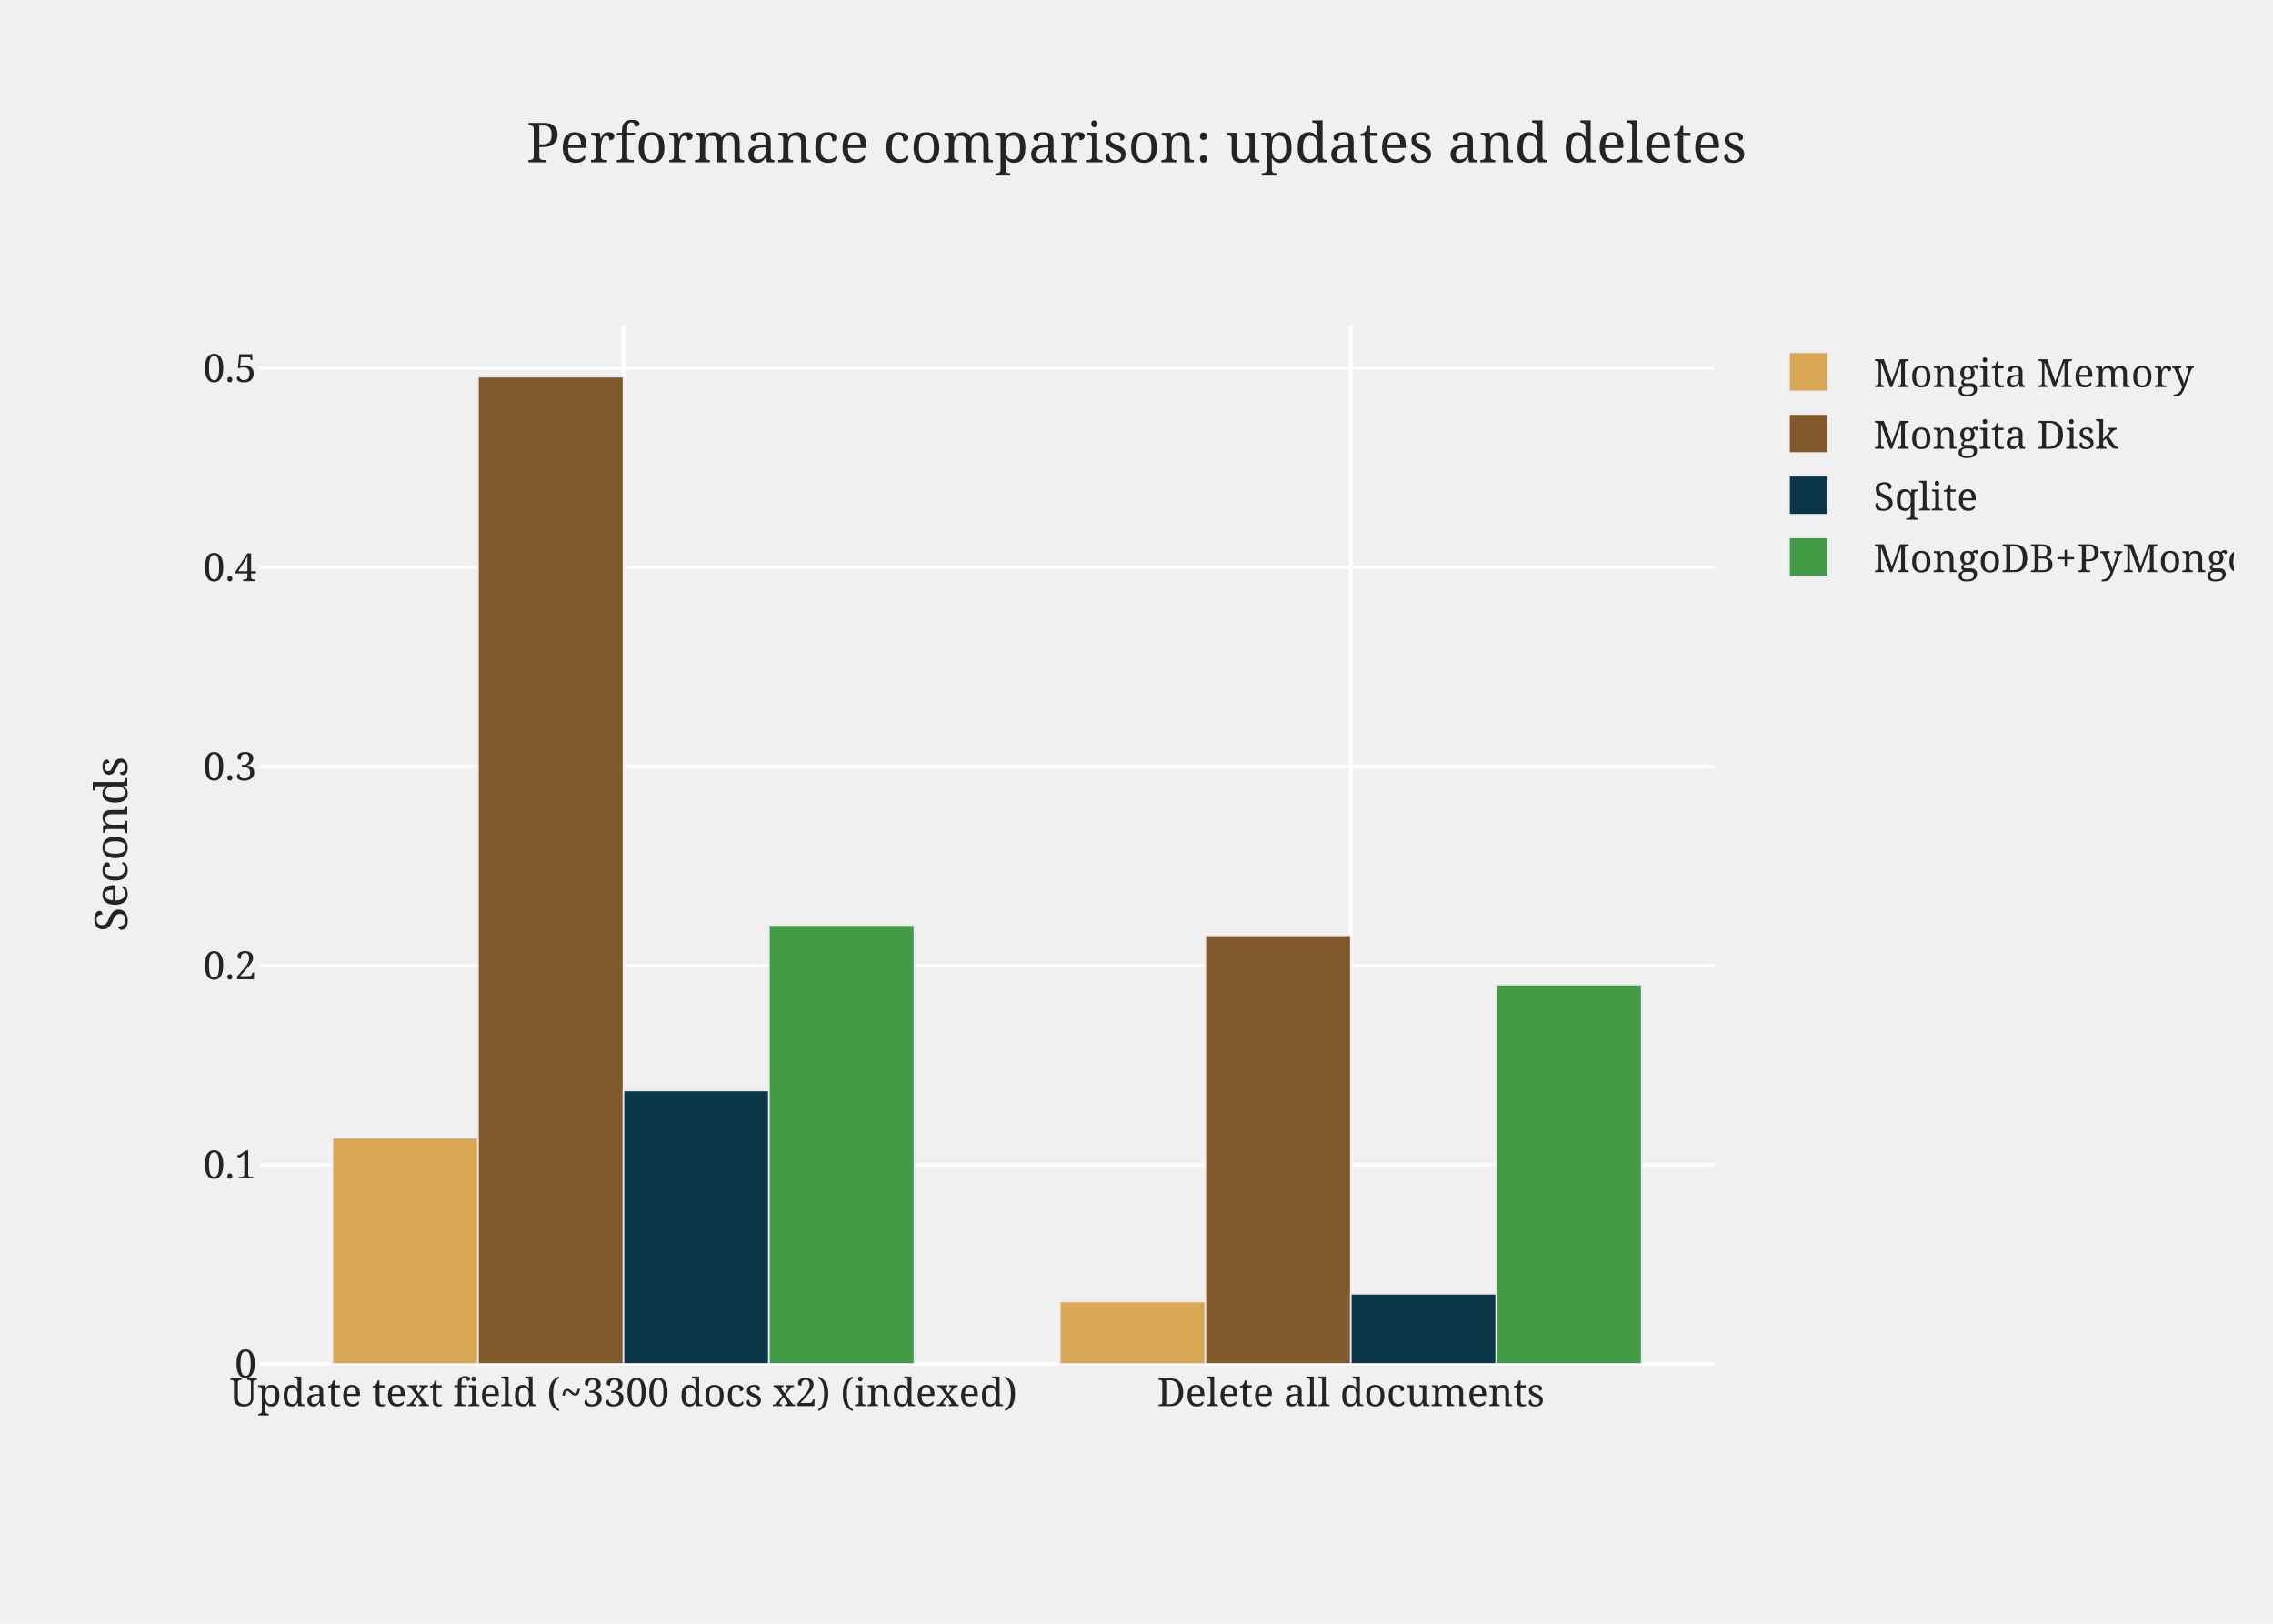
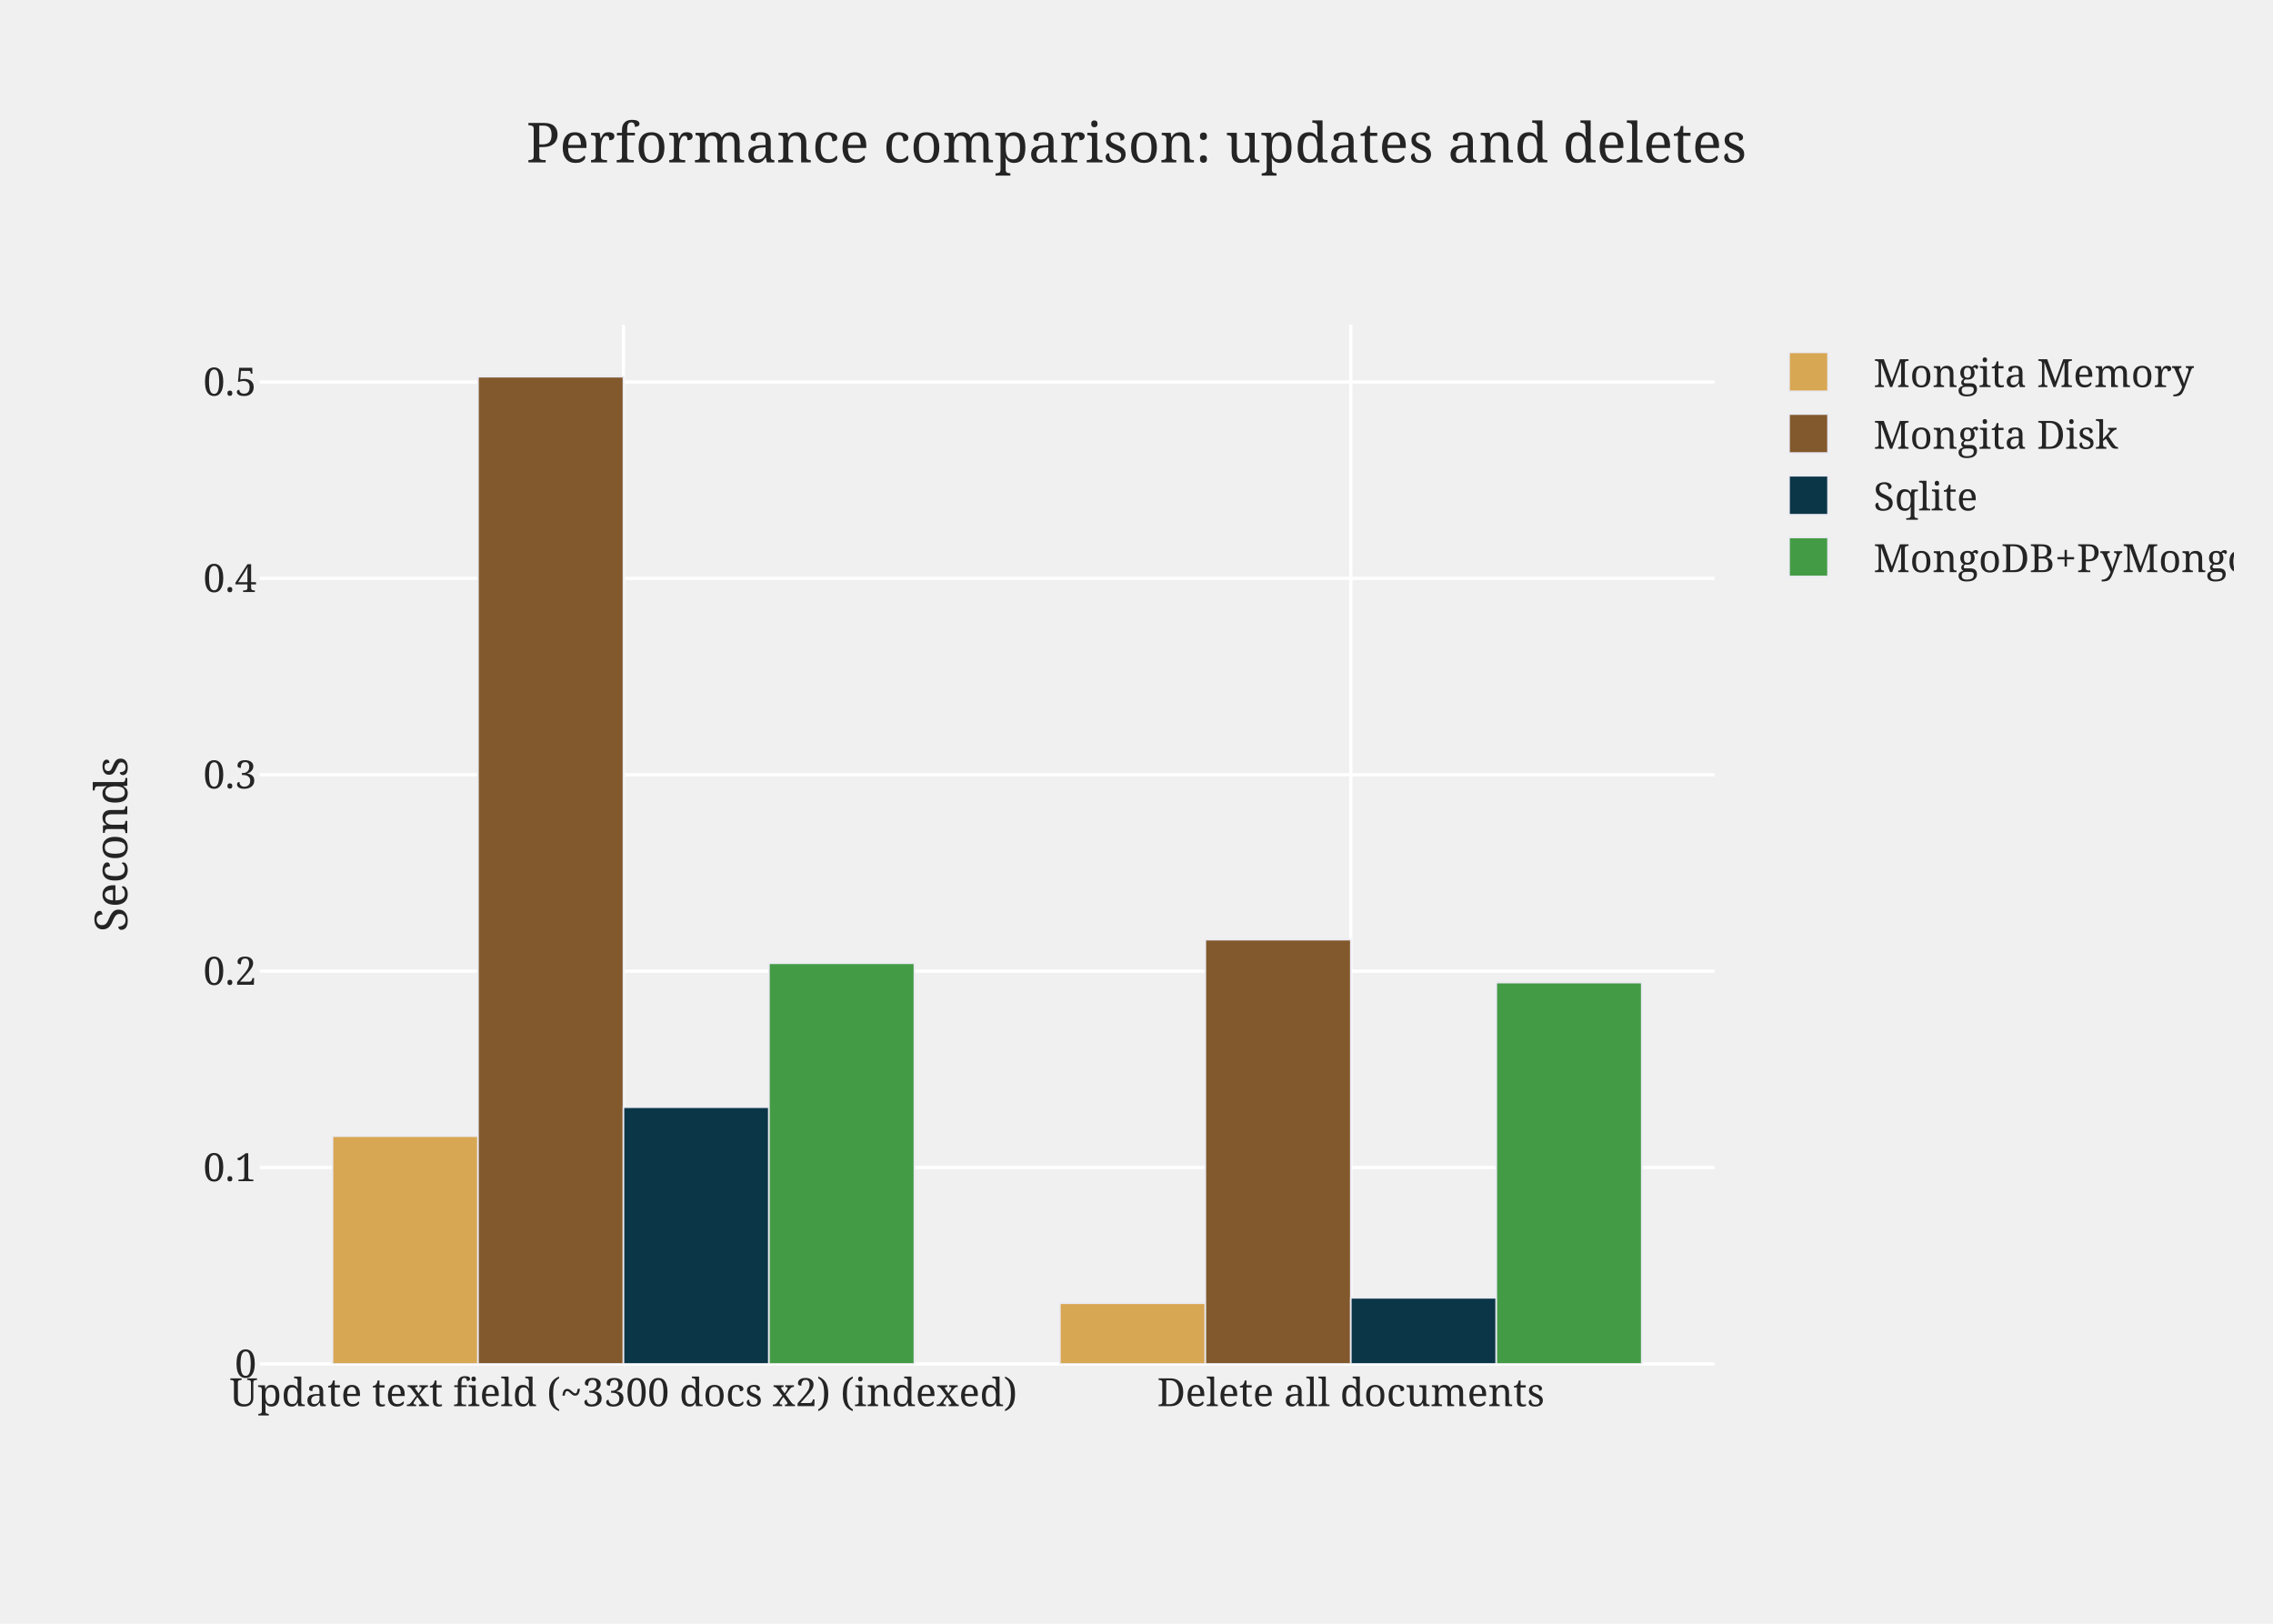
<svg xmlns="http://www.w3.org/2000/svg" class="main-svg" width="700" height="500" style="" viewBox="0 0 700 500">
  <rect x="0" y="0" width="700" height="500" style="fill: rgb(240, 240, 240); fill-opacity: 1;" />
-   <defs id="defs-9c4d01">
+   <defs id="defs-e22813">
    <g class="clips">
-       <clipPath id="clip9c4d01xyplot" class="plotclip">
+       <clipPath id="clipe22813xyplot" class="plotclip">
        <rect width="448" height="320" />
      </clipPath>
-       <clipPath class="axesclip" id="clip9c4d01x">
+       <clipPath class="axesclip" id="clipe22813x">
        <rect x="80" y="0" width="448" height="500" />
      </clipPath>
-       <clipPath class="axesclip" id="clip9c4d01y">
+       <clipPath class="axesclip" id="clipe22813y">
        <rect x="0" y="100" width="700" height="320" />
      </clipPath>
-       <clipPath class="axesclip" id="clip9c4d01xy">
+       <clipPath class="axesclip" id="clipe22813xy">
        <rect x="80" y="100" width="448" height="320" />
      </clipPath>
    </g>
    <g class="gradients" />
  </defs>
  <g class="bglayer" />
  <g class="layer-below">
    <g class="imagelayer" />
    <g class="shapelayer" />
  </g>
  <g class="cartesianlayer">
    <g class="subplot xy">
      <g class="layer-subplot">
        <g class="shapelayer" />
        <g class="imagelayer" />
      </g>
      <g class="gridlayer">
        <g class="x">
          <path class="xgrid crisp" transform="translate(192,0)" d="M0,100v320" style="stroke: rgb(255, 255, 255); stroke-opacity: 1; stroke-width: 1px;" />
          <path class="xgrid crisp" transform="translate(416,0)" d="M0,100v320" style="stroke: rgb(255, 255, 255); stroke-opacity: 1; stroke-width: 1px;" />
        </g>
        <g class="y">
-           <path class="ygrid crisp" transform="translate(0,358.69)" d="M80,0h448" style="stroke: rgb(255, 255, 255); stroke-opacity: 1; stroke-width: 1px;" />
-           <path class="ygrid crisp" transform="translate(0,297.37)" d="M80,0h448" style="stroke: rgb(255, 255, 255); stroke-opacity: 1; stroke-width: 1px;" />
-           <path class="ygrid crisp" transform="translate(0,236.06)" d="M80,0h448" style="stroke: rgb(255, 255, 255); stroke-opacity: 1; stroke-width: 1px;" />
-           <path class="ygrid crisp" transform="translate(0,174.75)" d="M80,0h448" style="stroke: rgb(255, 255, 255); stroke-opacity: 1; stroke-width: 1px;" />
-           <path class="ygrid crisp" transform="translate(0,113.43)" d="M80,0h448" style="stroke: rgb(255, 255, 255); stroke-opacity: 1; stroke-width: 1px;" />
+           <path class="ygrid crisp" transform="translate(0,359.52)" d="M80,0h448" style="stroke: rgb(255, 255, 255); stroke-opacity: 1; stroke-width: 1px;" />
+           <path class="ygrid crisp" transform="translate(0,299.05)" d="M80,0h448" style="stroke: rgb(255, 255, 255); stroke-opacity: 1; stroke-width: 1px;" />
+           <path class="ygrid crisp" transform="translate(0,238.57)" d="M80,0h448" style="stroke: rgb(255, 255, 255); stroke-opacity: 1; stroke-width: 1px;" />
+           <path class="ygrid crisp" transform="translate(0,178.1)" d="M80,0h448" style="stroke: rgb(255, 255, 255); stroke-opacity: 1; stroke-width: 1px;" />
+           <path class="ygrid crisp" transform="translate(0,117.62)" d="M80,0h448" style="stroke: rgb(255, 255, 255); stroke-opacity: 1; stroke-width: 1px;" />
        </g>
      </g>
      <g class="zerolinelayer">
        <path class="yzl zl crisp" transform="translate(0,420)" d="M80,0h448" style="stroke: rgb(255, 255, 255); stroke-opacity: 1; stroke-width: 1px;" />
      </g>
      <path class="xlines-below" />
      <path class="ylines-below" />
      <g class="overlines-below" />
      <g class="xaxislayer-below" />
      <g class="yaxislayer-below" />
      <g class="overaxes-below" />
-       <g class="plot" transform="translate(80,100)" clip-path="url('#clip9c4d01xyplot')">
+       <g class="plot" transform="translate(80,100)" clip-path="url('#clipe22813xyplot')">
        <g class="barlayer mlayer">
          <g class="trace bars" style="opacity: 1;">
            <g class="points">
              <g class="point">
-                 <path d="M22.4,320V250.36H67.2V320Z" style="vector-effect: non-scaling-stroke; opacity: 1; stroke-width: 0.5px; fill: rgb(216, 167, 83); fill-opacity: 1; stroke: rgb(234, 234, 242); stroke-opacity: 1;" />
-               </g>
-               <g class="point">
-                 <path d="M246.4,320V300.79H291.2V320Z" style="vector-effect: non-scaling-stroke; opacity: 1; stroke-width: 0.5px; fill: rgb(216, 167, 83); fill-opacity: 1; stroke: rgb(234, 234, 242); stroke-opacity: 1;" />
+                 <path d="M22.4,320V249.86H67.2V320Z" style="vector-effect: non-scaling-stroke; opacity: 1; stroke-width: 0.5px; fill: rgb(216, 167, 83); fill-opacity: 1; stroke: rgb(234, 234, 242); stroke-opacity: 1;" />
+               </g>
+               <g class="point">
+                 <path d="M246.4,320V301.3H291.2V320Z" style="vector-effect: non-scaling-stroke; opacity: 1; stroke-width: 0.5px; fill: rgb(216, 167, 83); fill-opacity: 1; stroke: rgb(234, 234, 242); stroke-opacity: 1;" />
              </g>
            </g>
          </g>
          <g class="trace bars" style="opacity: 1;">
            <g class="points">
              <g class="point">
                <path d="M67.2,320V16H112V320Z" style="vector-effect: non-scaling-stroke; opacity: 1; stroke-width: 0.5px; fill: rgb(130, 89, 44); fill-opacity: 1; stroke: rgb(234, 234, 242); stroke-opacity: 1;" />
              </g>
              <g class="point">
-                 <path d="M291.2,320V188.04H336V320Z" style="vector-effect: non-scaling-stroke; opacity: 1; stroke-width: 0.5px; fill: rgb(130, 89, 44); fill-opacity: 1; stroke: rgb(234, 234, 242); stroke-opacity: 1;" />
-               </g>
-             </g>
-           </g>
-           <g class="trace bars" style="opacity: 1;">
-             <g class="points">
-               <g class="point">
-                 <path d="M112,320V235.8H156.8V320Z" style="vector-effect: non-scaling-stroke; opacity: 1; stroke-width: 0.5px; fill: rgb(11, 54, 71); fill-opacity: 1; stroke: rgb(234, 234, 242); stroke-opacity: 1;" />
-               </g>
-               <g class="point">
-                 <path d="M336,320V298.39H380.8V320Z" style="vector-effect: non-scaling-stroke; opacity: 1; stroke-width: 0.5px; fill: rgb(11, 54, 71); fill-opacity: 1; stroke: rgb(234, 234, 242); stroke-opacity: 1;" />
-               </g>
-             </g>
-           </g>
-           <g class="trace bars" style="opacity: 1;">
-             <g class="points">
-               <g class="point">
-                 <path d="M156.8,320V184.89H201.6V320Z" style="vector-effect: non-scaling-stroke; opacity: 1; stroke-width: 0.5px; fill: rgb(68, 155, 69); fill-opacity: 1; stroke: rgb(234, 234, 242); stroke-opacity: 1;" />
-               </g>
-               <g class="point">
-                 <path d="M380.8,320V203.2H425.6V320Z" style="vector-effect: non-scaling-stroke; opacity: 1; stroke-width: 0.5px; fill: rgb(68, 155, 69); fill-opacity: 1; stroke: rgb(234, 234, 242); stroke-opacity: 1;" />
+                 <path d="M291.2,320V189.35H336V320Z" style="vector-effect: non-scaling-stroke; opacity: 1; stroke-width: 0.5px; fill: rgb(130, 89, 44); fill-opacity: 1; stroke: rgb(234, 234, 242); stroke-opacity: 1;" />
+               </g>
+             </g>
+           </g>
+           <g class="trace bars" style="opacity: 1;">
+             <g class="points">
+               <g class="point">
+                 <path d="M112,320V240.94H156.8V320Z" style="vector-effect: non-scaling-stroke; opacity: 1; stroke-width: 0.5px; fill: rgb(11, 54, 71); fill-opacity: 1; stroke: rgb(234, 234, 242); stroke-opacity: 1;" />
+               </g>
+               <g class="point">
+                 <path d="M336,320V299.64H380.8V320Z" style="vector-effect: non-scaling-stroke; opacity: 1; stroke-width: 0.5px; fill: rgb(11, 54, 71); fill-opacity: 1; stroke: rgb(234, 234, 242); stroke-opacity: 1;" />
+               </g>
+             </g>
+           </g>
+           <g class="trace bars" style="opacity: 1;">
+             <g class="points">
+               <g class="point">
+                 <path d="M156.8,320V196.62H201.6V320Z" style="vector-effect: non-scaling-stroke; opacity: 1; stroke-width: 0.5px; fill: rgb(68, 155, 69); fill-opacity: 1; stroke: rgb(234, 234, 242); stroke-opacity: 1;" />
+               </g>
+               <g class="point">
+                 <path d="M380.8,320V202.57H425.6V320Z" style="vector-effect: non-scaling-stroke; opacity: 1; stroke-width: 0.5px; fill: rgb(68, 155, 69); fill-opacity: 1; stroke: rgb(234, 234, 242); stroke-opacity: 1;" />
              </g>
            </g>
          </g>
        </g>
      </g>
      <g class="overplot" />
      <path class="xlines-above crisp" d="M0,0" style="fill: none;" />
      <path class="ylines-above crisp" d="M0,0" style="fill: none;" />
      <g class="overlines-above" />
      <g class="xaxislayer-above">
        <g class="xtick">
          <text text-anchor="middle" x="0" y="433" transform="translate(192,0)" style="font-family: Garamond; font-size: 12px; fill: rgb(36, 36, 36); fill-opacity: 1; white-space: pre;">Update text field (~3300 docs x2) (indexed)</text>
        </g>
        <g class="xtick">
          <text text-anchor="middle" x="0" y="433" transform="translate(416,0)" style="font-family: Garamond; font-size: 12px; fill: rgb(36, 36, 36); fill-opacity: 1; white-space: pre;">Delete all documents</text>
        </g>
      </g>
      <g class="yaxislayer-above">
        <g class="ytick">
          <text text-anchor="end" x="79" y="4.2" transform="translate(0,420)" style="font-family: Garamond; font-size: 12px; fill: rgb(36, 36, 36); fill-opacity: 1; white-space: pre;">0</text>
        </g>
        <g class="ytick">
-           <text text-anchor="end" x="79" y="4.2" transform="translate(0,358.69)" style="font-family: Garamond; font-size: 12px; fill: rgb(36, 36, 36); fill-opacity: 1; white-space: pre;">0.1</text>
-         </g>
-         <g class="ytick">
-           <text text-anchor="end" x="79" y="4.2" transform="translate(0,297.37)" style="font-family: Garamond; font-size: 12px; fill: rgb(36, 36, 36); fill-opacity: 1; white-space: pre;">0.2</text>
-         </g>
-         <g class="ytick">
-           <text text-anchor="end" x="79" y="4.2" transform="translate(0,236.06)" style="font-family: Garamond; font-size: 12px; fill: rgb(36, 36, 36); fill-opacity: 1; white-space: pre;">0.3</text>
-         </g>
-         <g class="ytick">
-           <text text-anchor="end" x="79" y="4.2" transform="translate(0,174.75)" style="font-family: Garamond; font-size: 12px; fill: rgb(36, 36, 36); fill-opacity: 1; white-space: pre;">0.4</text>
-         </g>
-         <g class="ytick">
-           <text text-anchor="end" x="79" y="4.2" transform="translate(0,113.43)" style="font-family: Garamond; font-size: 12px; fill: rgb(36, 36, 36); fill-opacity: 1; white-space: pre;">0.5</text>
+           <text text-anchor="end" x="79" y="4.2" transform="translate(0,359.52)" style="font-family: Garamond; font-size: 12px; fill: rgb(36, 36, 36); fill-opacity: 1; white-space: pre;">0.1</text>
+         </g>
+         <g class="ytick">
+           <text text-anchor="end" x="79" y="4.2" transform="translate(0,299.05)" style="font-family: Garamond; font-size: 12px; fill: rgb(36, 36, 36); fill-opacity: 1; white-space: pre;">0.2</text>
+         </g>
+         <g class="ytick">
+           <text text-anchor="end" x="79" y="4.2" transform="translate(0,238.57)" style="font-family: Garamond; font-size: 12px; fill: rgb(36, 36, 36); fill-opacity: 1; white-space: pre;">0.3</text>
+         </g>
+         <g class="ytick">
+           <text text-anchor="end" x="79" y="4.2" transform="translate(0,178.1)" style="font-family: Garamond; font-size: 12px; fill: rgb(36, 36, 36); fill-opacity: 1; white-space: pre;">0.4</text>
+         </g>
+         <g class="ytick">
+           <text text-anchor="end" x="79" y="4.2" transform="translate(0,117.62)" style="font-family: Garamond; font-size: 12px; fill: rgb(36, 36, 36); fill-opacity: 1; white-space: pre;">0.5</text>
        </g>
      </g>
      <g class="overaxes-above" />
    </g>
  </g>
  <g class="polarlayer" />
  <g class="ternarylayer" />
  <g class="geolayer" />
  <g class="funnelarealayer" />
  <g class="pielayer" />
  <g class="treemaplayer" />
  <g class="sunburstlayer" />
  <g class="glimages" />
-   <defs id="topdefs-9c4d01">
+   <defs id="topdefs-e22813">
    <g class="clips" />
-     <clipPath id="legend9c4d01">
+     <clipPath id="legende22813">
      <rect width="151" height="86" x="0" y="0" />
    </clipPath>
  </defs>
  <g class="layer-above">
    <g class="imagelayer" />
    <g class="shapelayer" />
  </g>
  <g class="infolayer">
    <g class="legend" pointer-events="all" transform="translate(536.96,100)">
      <rect class="bg" shape-rendering="crispEdges" width="151" height="86" x="0" y="0" style="stroke: rgb(68, 68, 68); stroke-opacity: 1; fill: rgb(240, 240, 240); fill-opacity: 1; stroke-width: 0px;" />
-       <g class="scrollbox" transform="" clip-path="url('#legend9c4d01')">
+       <g class="scrollbox" transform="" clip-path="url('#legende22813')">
        <g class="groups">
          <g class="traces" transform="translate(0,14.5)" style="opacity: 1;">
            <text class="legendtext" text-anchor="start" x="40" y="4.68" style="font-family: Garamond; font-size: 12px; fill: rgb(36, 36, 36); fill-opacity: 1; white-space: pre;">Mongita Memory</text>
            <g class="layers" style="opacity: 1;">
              <g class="legendfill" />
              <g class="legendlines" />
              <g class="legendsymbols">
                <g class="legendpoints">
                  <path class="legendundefined" d="M6,6H-6V-6H6Z" transform="translate(20,0)" style="stroke-width: 0.5px; fill: rgb(216, 167, 83); fill-opacity: 1; stroke: rgb(234, 234, 242); stroke-opacity: 1;" />
                </g>
              </g>
            </g>
            <rect class="legendtoggle" x="0" y="-9.5" width="145.453" height="19" style="fill: rgb(0, 0, 0); fill-opacity: 0;" />
          </g>
          <g class="traces" transform="translate(0,33.5)" style="opacity: 1;">
            <text class="legendtext" text-anchor="start" x="40" y="4.68" style="font-family: Garamond; font-size: 12px; fill: rgb(36, 36, 36); fill-opacity: 1; white-space: pre;">Mongita Disk</text>
            <g class="layers" style="opacity: 1;">
              <g class="legendfill" />
              <g class="legendlines" />
              <g class="legendsymbols">
                <g class="legendpoints">
                  <path class="legendundefined" d="M6,6H-6V-6H6Z" transform="translate(20,0)" style="stroke-width: 0.5px; fill: rgb(130, 89, 44); fill-opacity: 1; stroke: rgb(234, 234, 242); stroke-opacity: 1;" />
                </g>
              </g>
            </g>
            <rect class="legendtoggle" x="0" y="-9.5" width="145.453" height="19" style="fill: rgb(0, 0, 0); fill-opacity: 0;" />
          </g>
          <g class="traces" transform="translate(0,52.5)" style="opacity: 1;">
            <text class="legendtext" text-anchor="start" x="40" y="4.68" style="font-family: Garamond; font-size: 12px; fill: rgb(36, 36, 36); fill-opacity: 1; white-space: pre;">Sqlite</text>
            <g class="layers" style="opacity: 1;">
              <g class="legendfill" />
              <g class="legendlines" />
              <g class="legendsymbols">
                <g class="legendpoints">
                  <path class="legendundefined" d="M6,6H-6V-6H6Z" transform="translate(20,0)" style="stroke-width: 0.5px; fill: rgb(11, 54, 71); fill-opacity: 1; stroke: rgb(234, 234, 242); stroke-opacity: 1;" />
                </g>
              </g>
            </g>
            <rect class="legendtoggle" x="0" y="-9.5" width="145.453" height="19" style="fill: rgb(0, 0, 0); fill-opacity: 0;" />
          </g>
          <g class="traces" transform="translate(0,71.5)" style="opacity: 1;">
            <text class="legendtext" text-anchor="start" x="40" y="4.68" style="font-family: Garamond; font-size: 12px; fill: rgb(36, 36, 36); fill-opacity: 1; white-space: pre;">MongoDB+PyMongo</text>
            <g class="layers" style="opacity: 1;">
              <g class="legendfill" />
              <g class="legendlines" />
              <g class="legendsymbols">
                <g class="legendpoints">
                  <path class="legendundefined" d="M6,6H-6V-6H6Z" transform="translate(20,0)" style="stroke-width: 0.5px; fill: rgb(68, 155, 69); fill-opacity: 1; stroke: rgb(234, 234, 242); stroke-opacity: 1;" />
                </g>
              </g>
            </g>
            <rect class="legendtoggle" x="0" y="-9.5" width="145.453" height="19" style="fill: rgb(0, 0, 0); fill-opacity: 0;" />
          </g>
        </g>
      </g>
      <rect class="scrollbar" rx="20" ry="3" width="0" height="0" x="0" y="0" style="fill: rgb(128, 139, 164); fill-opacity: 1;" />
    </g>
    <g class="g-gtitle">
      <text class="gtitle" x="350" y="50" text-anchor="middle" dy="0em" style="font-family: Garamond; font-size: 17px; fill: rgb(36, 36, 36); opacity: 1; font-weight: normal; white-space: pre;">Performance comparison: updates and deletes</text>
    </g>
    <g class="g-xtitle" />
    <g class="g-ytitle">
      <text class="ytitle" transform="rotate(-90,39.2,260)" x="39.2" y="260" text-anchor="middle" style="font-family: Garamond; font-size: 14px; fill: rgb(36, 36, 36); opacity: 1; font-weight: normal; white-space: pre;">Seconds</text>
    </g>
  </g>
</svg>
